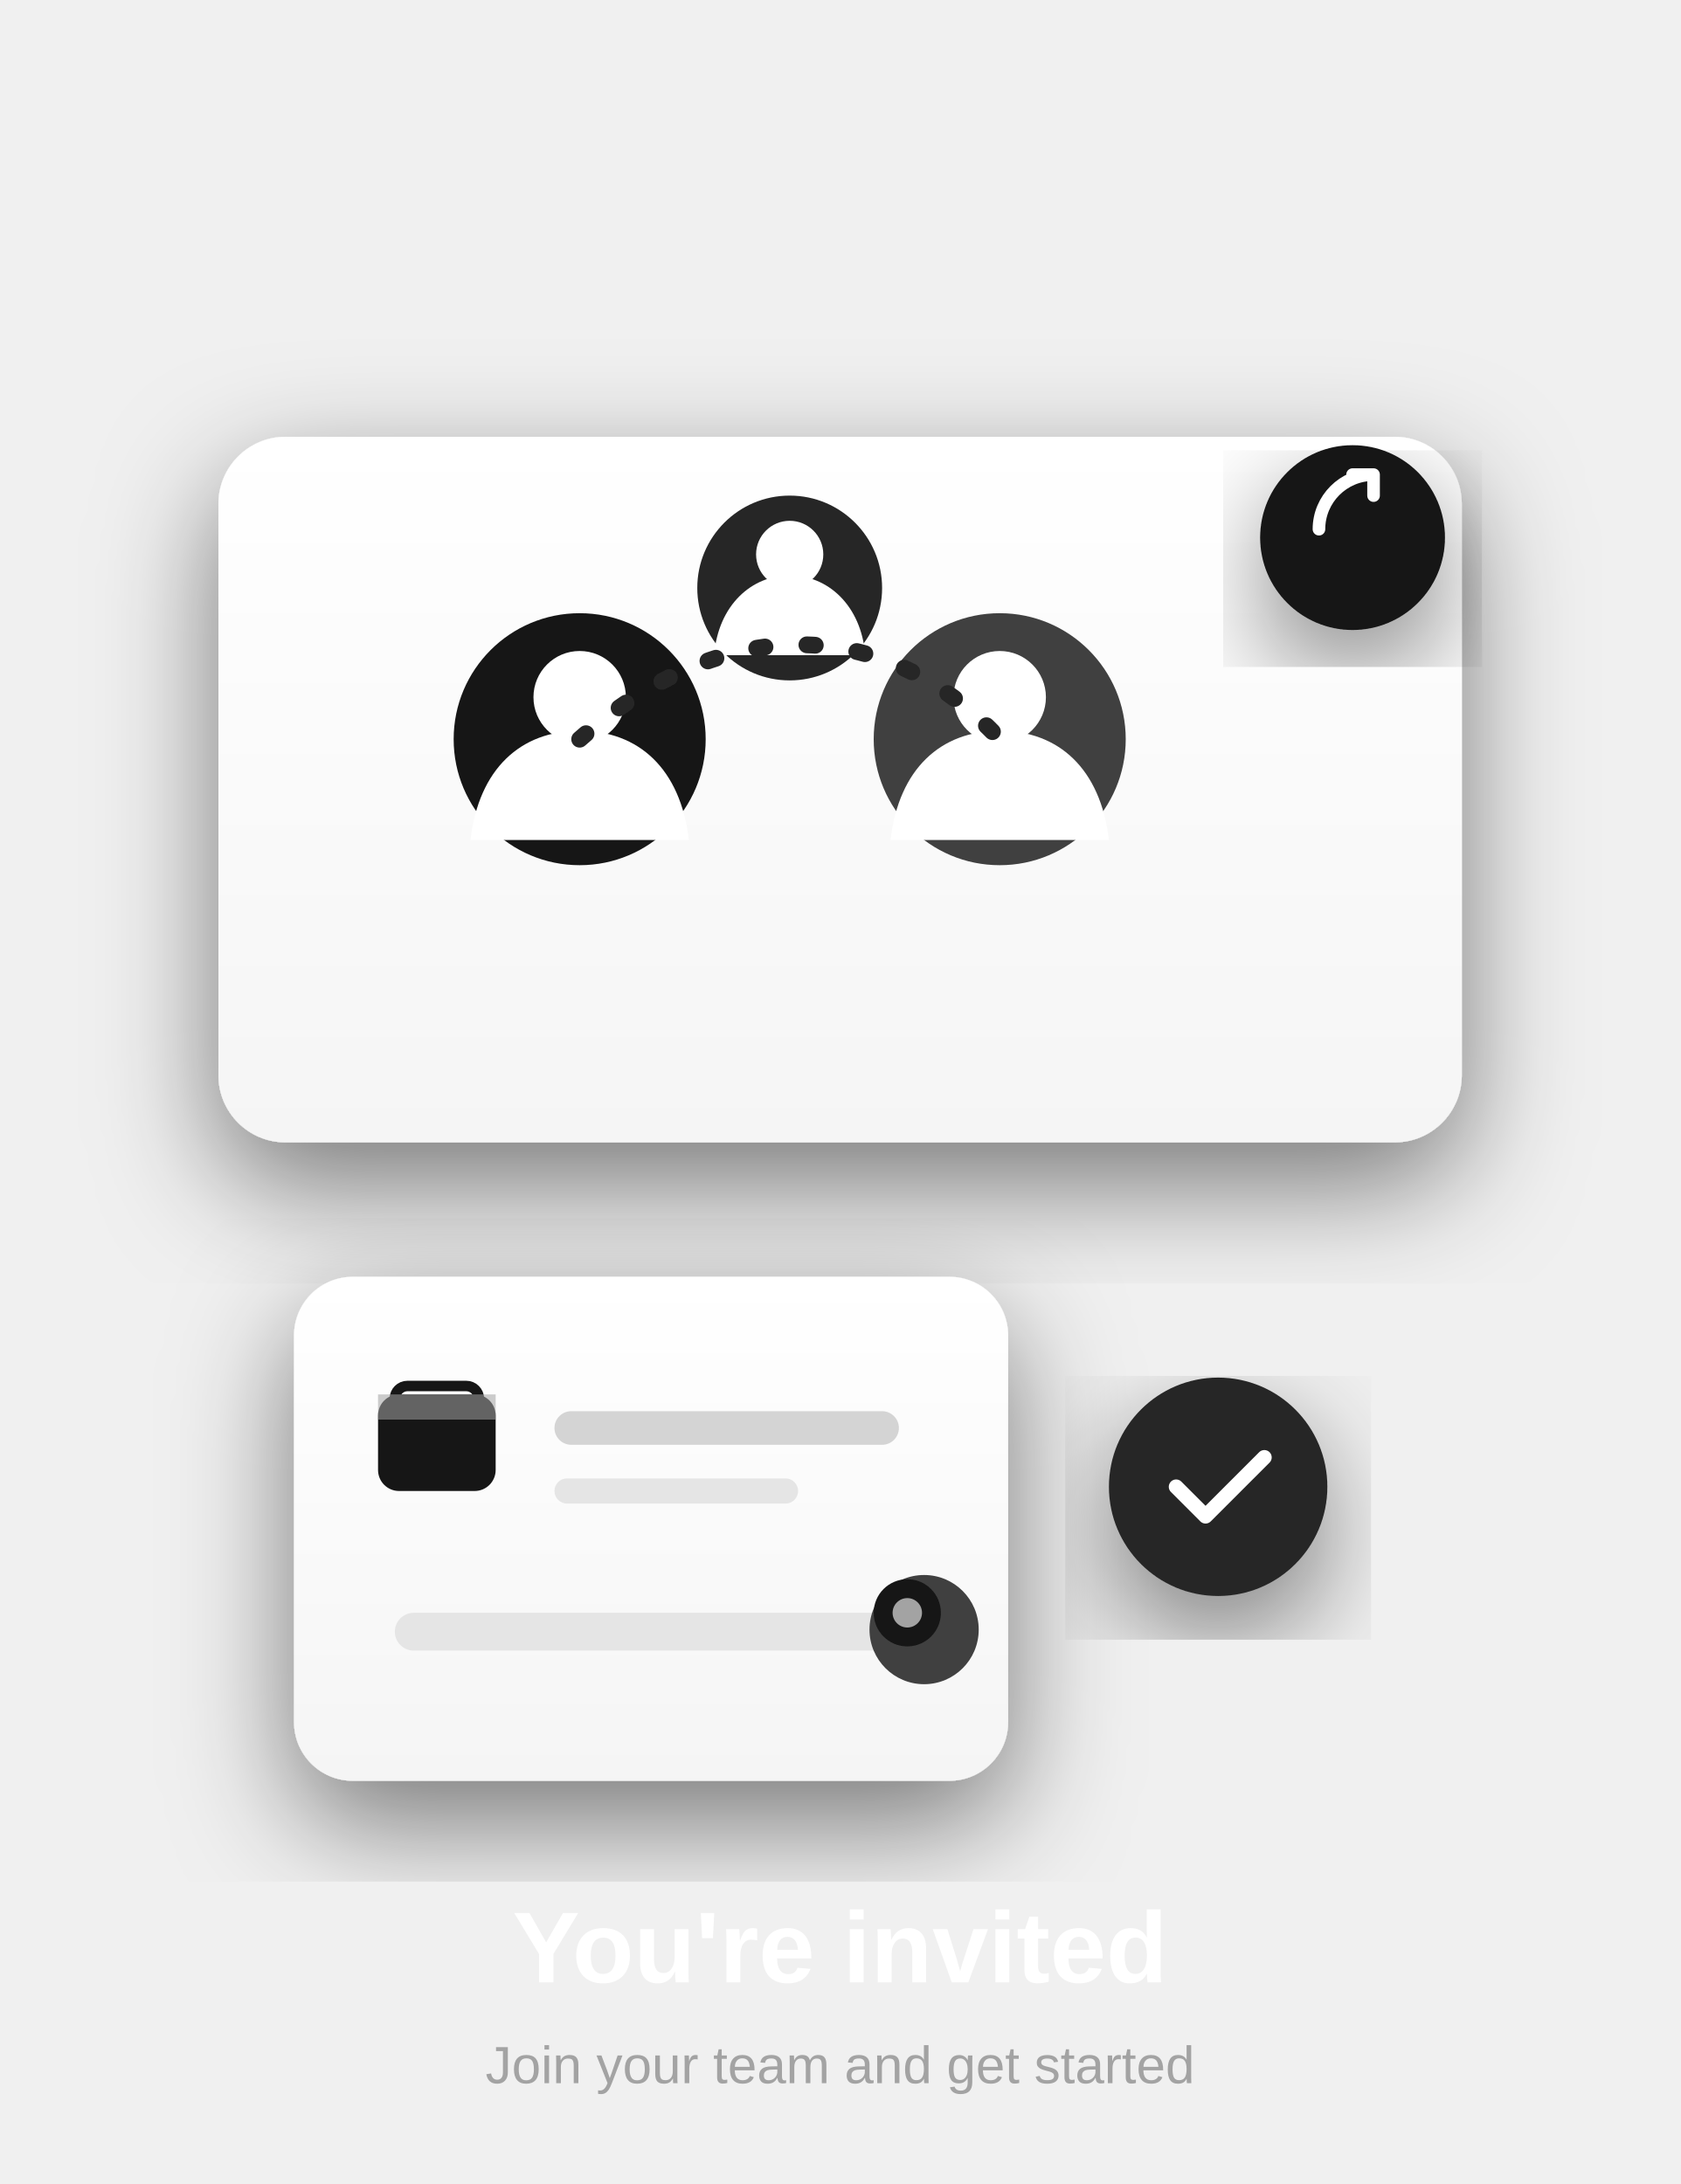
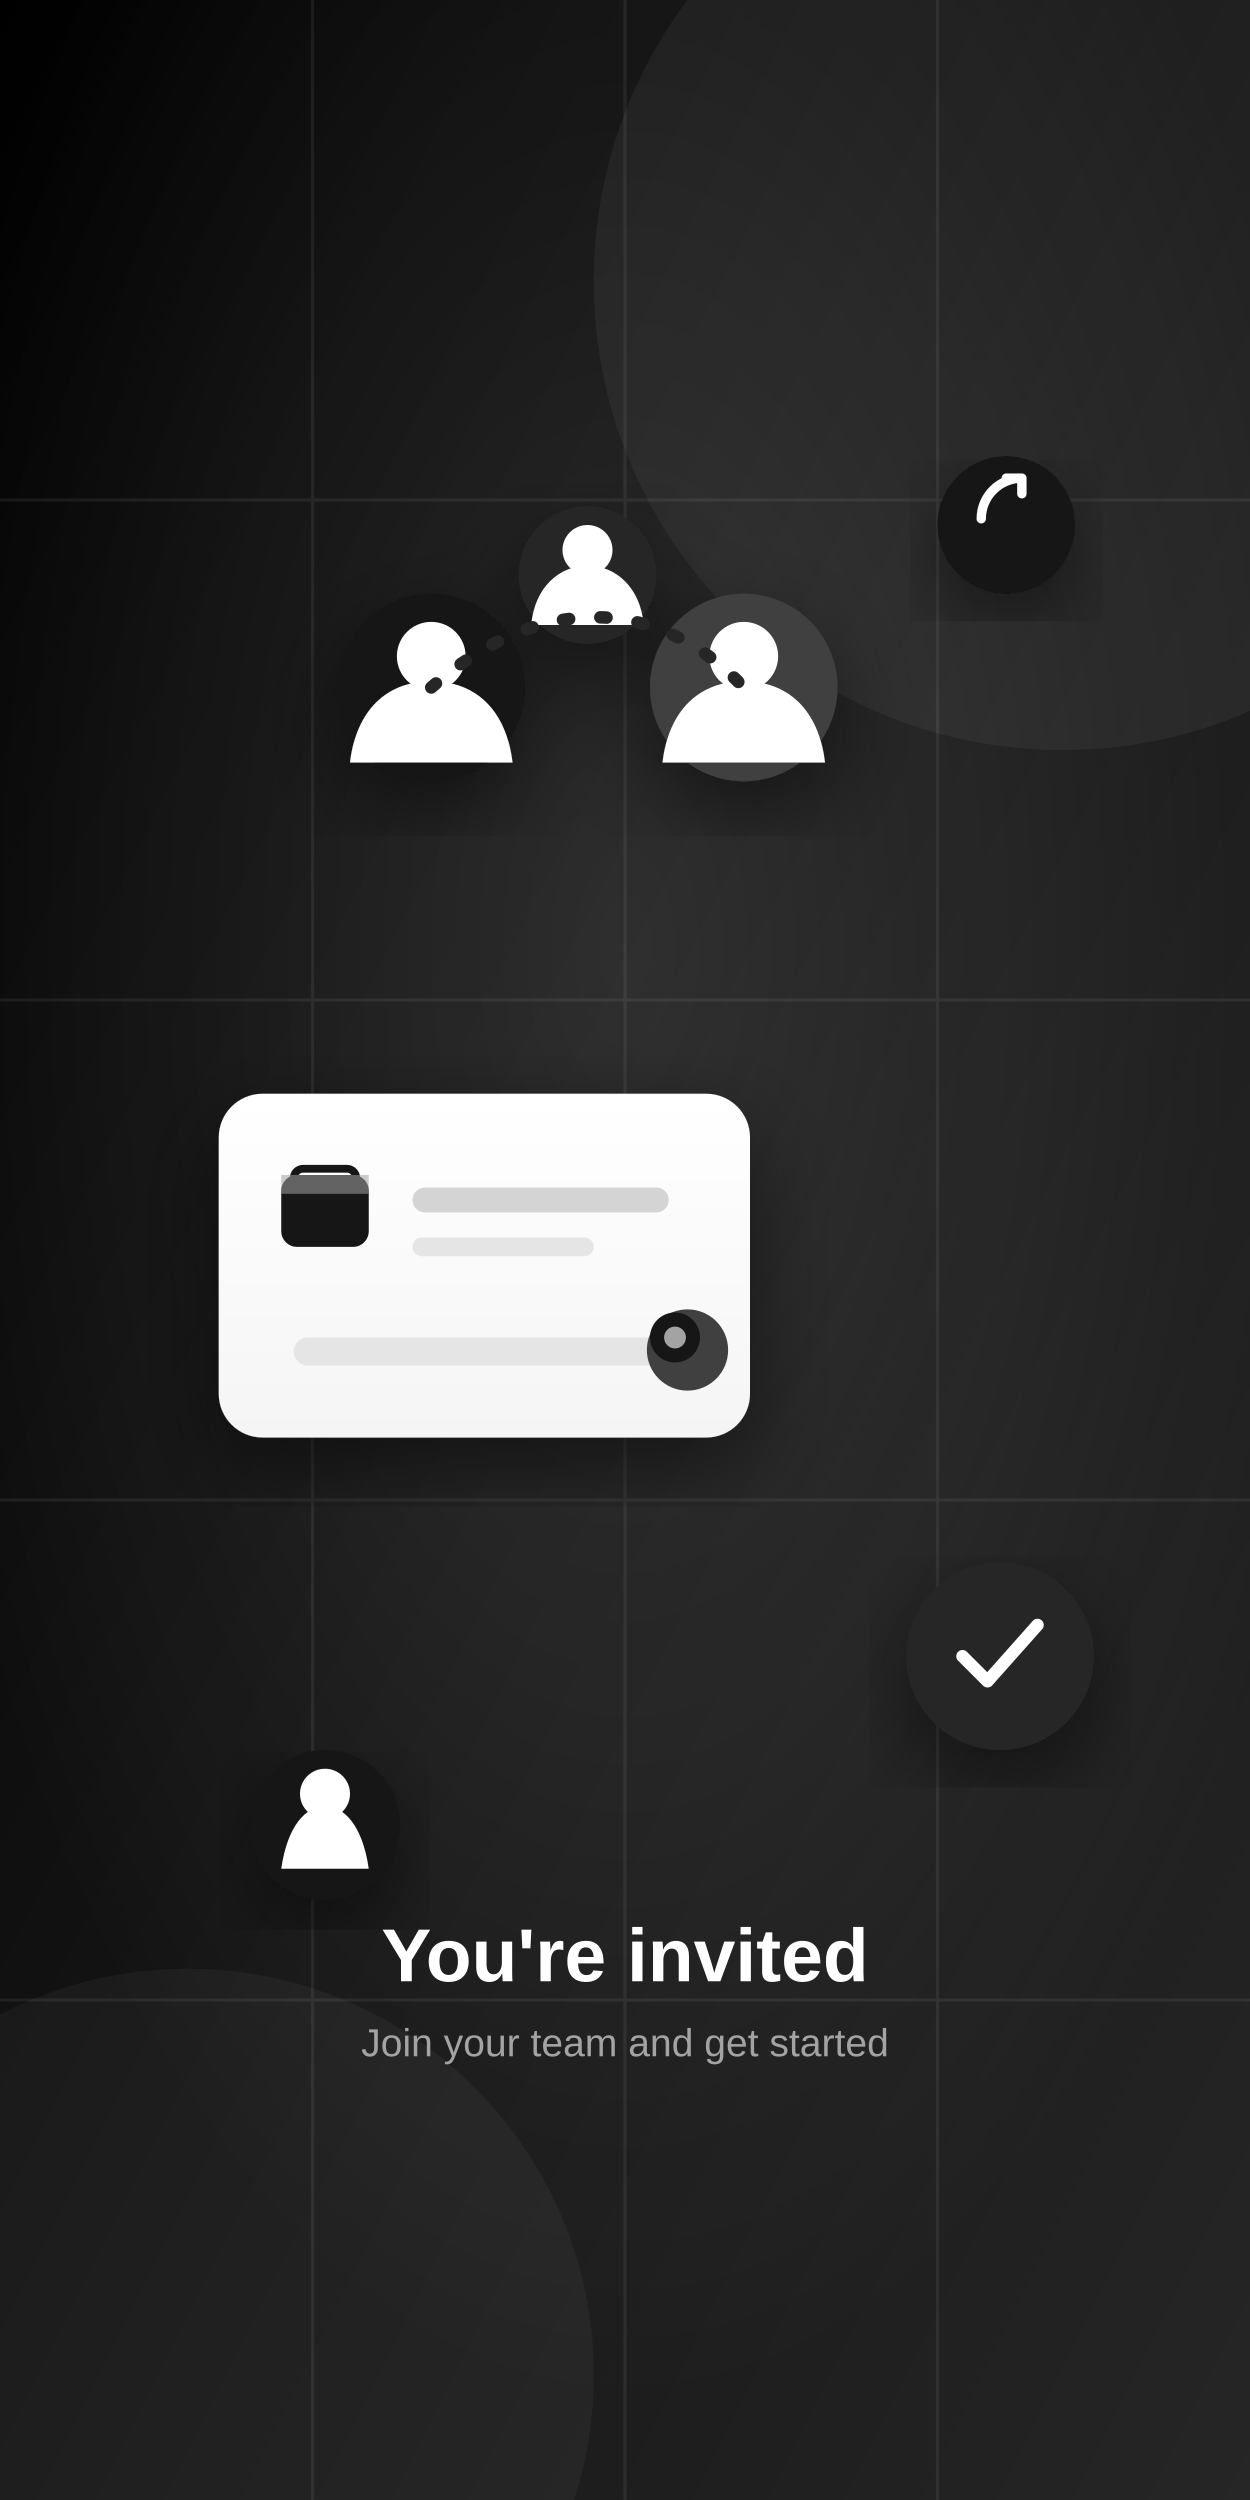
- <svg xmlns="http://www.w3.org/2000/svg" viewBox="0 0 400 520" preserveAspectRatio="xMidYMid meet">
+ <svg xmlns="http://www.w3.org/2000/svg" viewBox="0 0 400 800" preserveAspectRatio="xMidYMid slice">
  <defs>
+     <linearGradient id="bg" x1="0" y1="0" x2="1" y2="1">
+       <stop offset="0" stop-color="#000000" />
+       <stop offset="0.55" stop-color="#171717" />
+       <stop offset="1" stop-color="#262626" />
+     </linearGradient>
    <linearGradient id="card" x1="0" y1="0" x2="0" y2="1">
      <stop offset="0" stop-color="#ffffff" />
      <stop offset="1" stop-color="#f5f5f5" />
    </linearGradient>
    <filter id="shadow" x="-20%" y="-20%" width="140%" height="140%">
      <feDropShadow dx="0" dy="10" stdDeviation="14" flood-color="#000000" flood-opacity="0.5" />
    </filter>
+     <radialGradient id="glow" cx="50%" cy="38%" r="58%">
+       <stop offset="0" stop-color="#ffffff" stop-opacity="0.12" />
+       <stop offset="1" stop-color="#ffffff" stop-opacity="0" />
+     </radialGradient>
  </defs>
-   <g filter="url(#shadow)">
-     <rect x="52" y="104" width="296" height="168" rx="16" fill="url(#card)" />
-     <circle cx="138" cy="176" r="30" fill="#171717" />
-     <circle cx="138" cy="166" r="11" fill="#ffffff" />
-     <path d="M112 200c2-17 12-26 26-26s24 9 26 26" fill="#ffffff" />
-     <circle cx="238" cy="176" r="30" fill="#404040" />
-     <circle cx="238" cy="166" r="11" fill="#ffffff" />
-     <path d="M212 200c2-17 12-26 26-26s24 9 26 26" fill="#ffffff" />
-     <circle cx="188" cy="140" r="22" fill="#262626" />
-     <circle cx="188" cy="132" r="8" fill="#ffffff" />
-     <path d="M170 156c1-12 9-19 18-19s17 7 18 19" fill="#ffffff" />
-     <path d="M138 176c34-30 72-30 100 0" stroke="#262626" stroke-width="4" stroke-dasharray="2 10" fill="none" stroke-linecap="round" />
+   <rect width="400" height="800" fill="url(#bg)" />
+   <rect width="400" height="800" fill="url(#glow)" />
+   <circle cx="340" cy="90" r="150" fill="#ffffff" opacity="0.05" />
+   <circle cx="60" cy="760" r="130" fill="#ffffff" opacity="0.04" />
+   <g opacity="0.07" stroke="#ffffff" stroke-width="1">
+     <line x1="0" y1="160" x2="400" y2="160" />
+     <line x1="0" y1="320" x2="400" y2="320" />
+     <line x1="0" y1="480" x2="400" y2="480" />
+     <line x1="0" y1="640" x2="400" y2="640" />
+     <line x1="100" y1="0" x2="100" y2="800" />
+     <line x1="200" y1="0" x2="200" y2="800" />
+     <line x1="300" y1="0" x2="300" y2="800" />
  </g>
  <g filter="url(#shadow)">
-     <circle cx="322" cy="128" r="22" fill="#171717" />
-     <path d="M314 126a13 13 0 0113-13m0 0v5m0-5h-5" stroke="#ffffff" stroke-width="3" fill="none" stroke-linecap="round" stroke-linejoin="round" />
+     <circle cx="138" cy="220" r="30" fill="#171717" />
+     <circle cx="138" cy="210" r="11" fill="#ffffff" />
+     <path d="M112 244c2-17 12-26 26-26s24 9 26 26" fill="#ffffff" />
+     <circle cx="238" cy="220" r="30" fill="#404040" />
+     <circle cx="238" cy="210" r="11" fill="#ffffff" />
+     <path d="M212 244c2-17 12-26 26-26s24 9 26 26" fill="#ffffff" />
+     <circle cx="188" cy="184" r="22" fill="#262626" />
+     <circle cx="188" cy="176" r="8" fill="#ffffff" />
+     <path d="M170 200c1-12 9-19 18-19s17 7 18 19" fill="#ffffff" />
+     <path d="M138 220c34-30 72-30 100 0" stroke="#262626" stroke-width="4" stroke-dasharray="2 10" fill="none" stroke-linecap="round" />
  </g>
  <g filter="url(#shadow)">
-     <rect x="70" y="304" width="170" height="120" rx="14" fill="url(#card)" />
-     <rect x="94" y="330" width="20" height="15" rx="3" fill="#ffffff" stroke="#171717" stroke-width="2.5" />
-     <rect x="90" y="332" width="28" height="23" rx="5" fill="#171717" />
-     <rect x="90" y="332" width="28" height="6" fill="#a3a3a3" opacity="0.55" />
-     <rect x="132" y="336" width="82" height="8" rx="4" fill="#d4d4d4" />
-     <rect x="132" y="352" width="58" height="6" rx="3" fill="#e5e5e5" />
-     <rect x="94" y="384" width="122" height="9" rx="4.5" fill="#e5e5e5" />
-     <circle cx="220" cy="388" r="13" fill="#404040" />
-     <circle cx="216" cy="384" r="8" fill="#171717" />
-     <circle cx="216" cy="384" r="3.5" fill="#a3a3a3" />
+     <circle cx="322" cy="168" r="22" fill="#171717" />
+     <path d="M314 166a13 13 0 0113-13m0 0v5m0-5h-5" stroke="#ffffff" stroke-width="3" fill="none" stroke-linecap="round" stroke-linejoin="round" />
  </g>
  <g filter="url(#shadow)">
-     <circle cx="290" cy="354" r="26" fill="#262626" />
-     <path d="M280 354l7 7 14-14" stroke="#ffffff" stroke-width="3.5" fill="none" stroke-linecap="round" stroke-linejoin="round" />
+     <rect x="70" y="350" width="170" height="110" rx="14" fill="url(#card)" />
+     <rect x="94" y="374" width="20" height="15" rx="3" fill="#ffffff" stroke="#171717" stroke-width="2.5" />
+     <rect x="90" y="376" width="28" height="23" rx="5" fill="#171717" />
+     <rect x="90" y="376" width="28" height="6" fill="#a3a3a3" opacity="0.55" />
+     <rect x="132" y="380" width="82" height="8" rx="4" fill="#d4d4d4" />
+     <rect x="132" y="396" width="58" height="6" rx="3" fill="#e5e5e5" />
+     <rect x="94" y="428" width="122" height="9" rx="4.5" fill="#e5e5e5" />
+     <circle cx="220" cy="432" r="13" fill="#404040" />
+     <circle cx="216" cy="428" r="8" fill="#171717" />
+     <circle cx="216" cy="428" r="3.5" fill="#a3a3a3" />
  </g>
-   <text x="200" y="472" text-anchor="middle" font-family="Arial, sans-serif" font-size="24" font-weight="700" fill="#ffffff">You're invited</text>
-   <text x="200" y="496" text-anchor="middle" font-family="Arial, sans-serif" font-size="12.5" fill="#a3a3a3">Join your team and get started</text>
+   <g filter="url(#shadow)">
+     <circle cx="320" cy="530" r="30" fill="#262626" />
+     <path d="M308 530l8 8 16-18" stroke="#ffffff" stroke-width="4" fill="none" stroke-linecap="round" stroke-linejoin="round" />
+   </g>
+   <g filter="url(#shadow)">
+     <circle cx="104" cy="584" r="24" fill="#171717" />
+     <circle cx="104" cy="574" r="8" fill="#ffffff" />
+     <path d="M90 598c2-14 8-20 14-20s12 6 14 20" fill="#ffffff" />
+   </g>
+   <text x="200" y="634" text-anchor="middle" font-family="Arial, sans-serif" font-size="24" font-weight="700" fill="#ffffff">You're invited</text>
+   <text x="200" y="658" text-anchor="middle" font-family="Arial, sans-serif" font-size="12.5" fill="#a3a3a3">Join your team and get started</text>
</svg>
